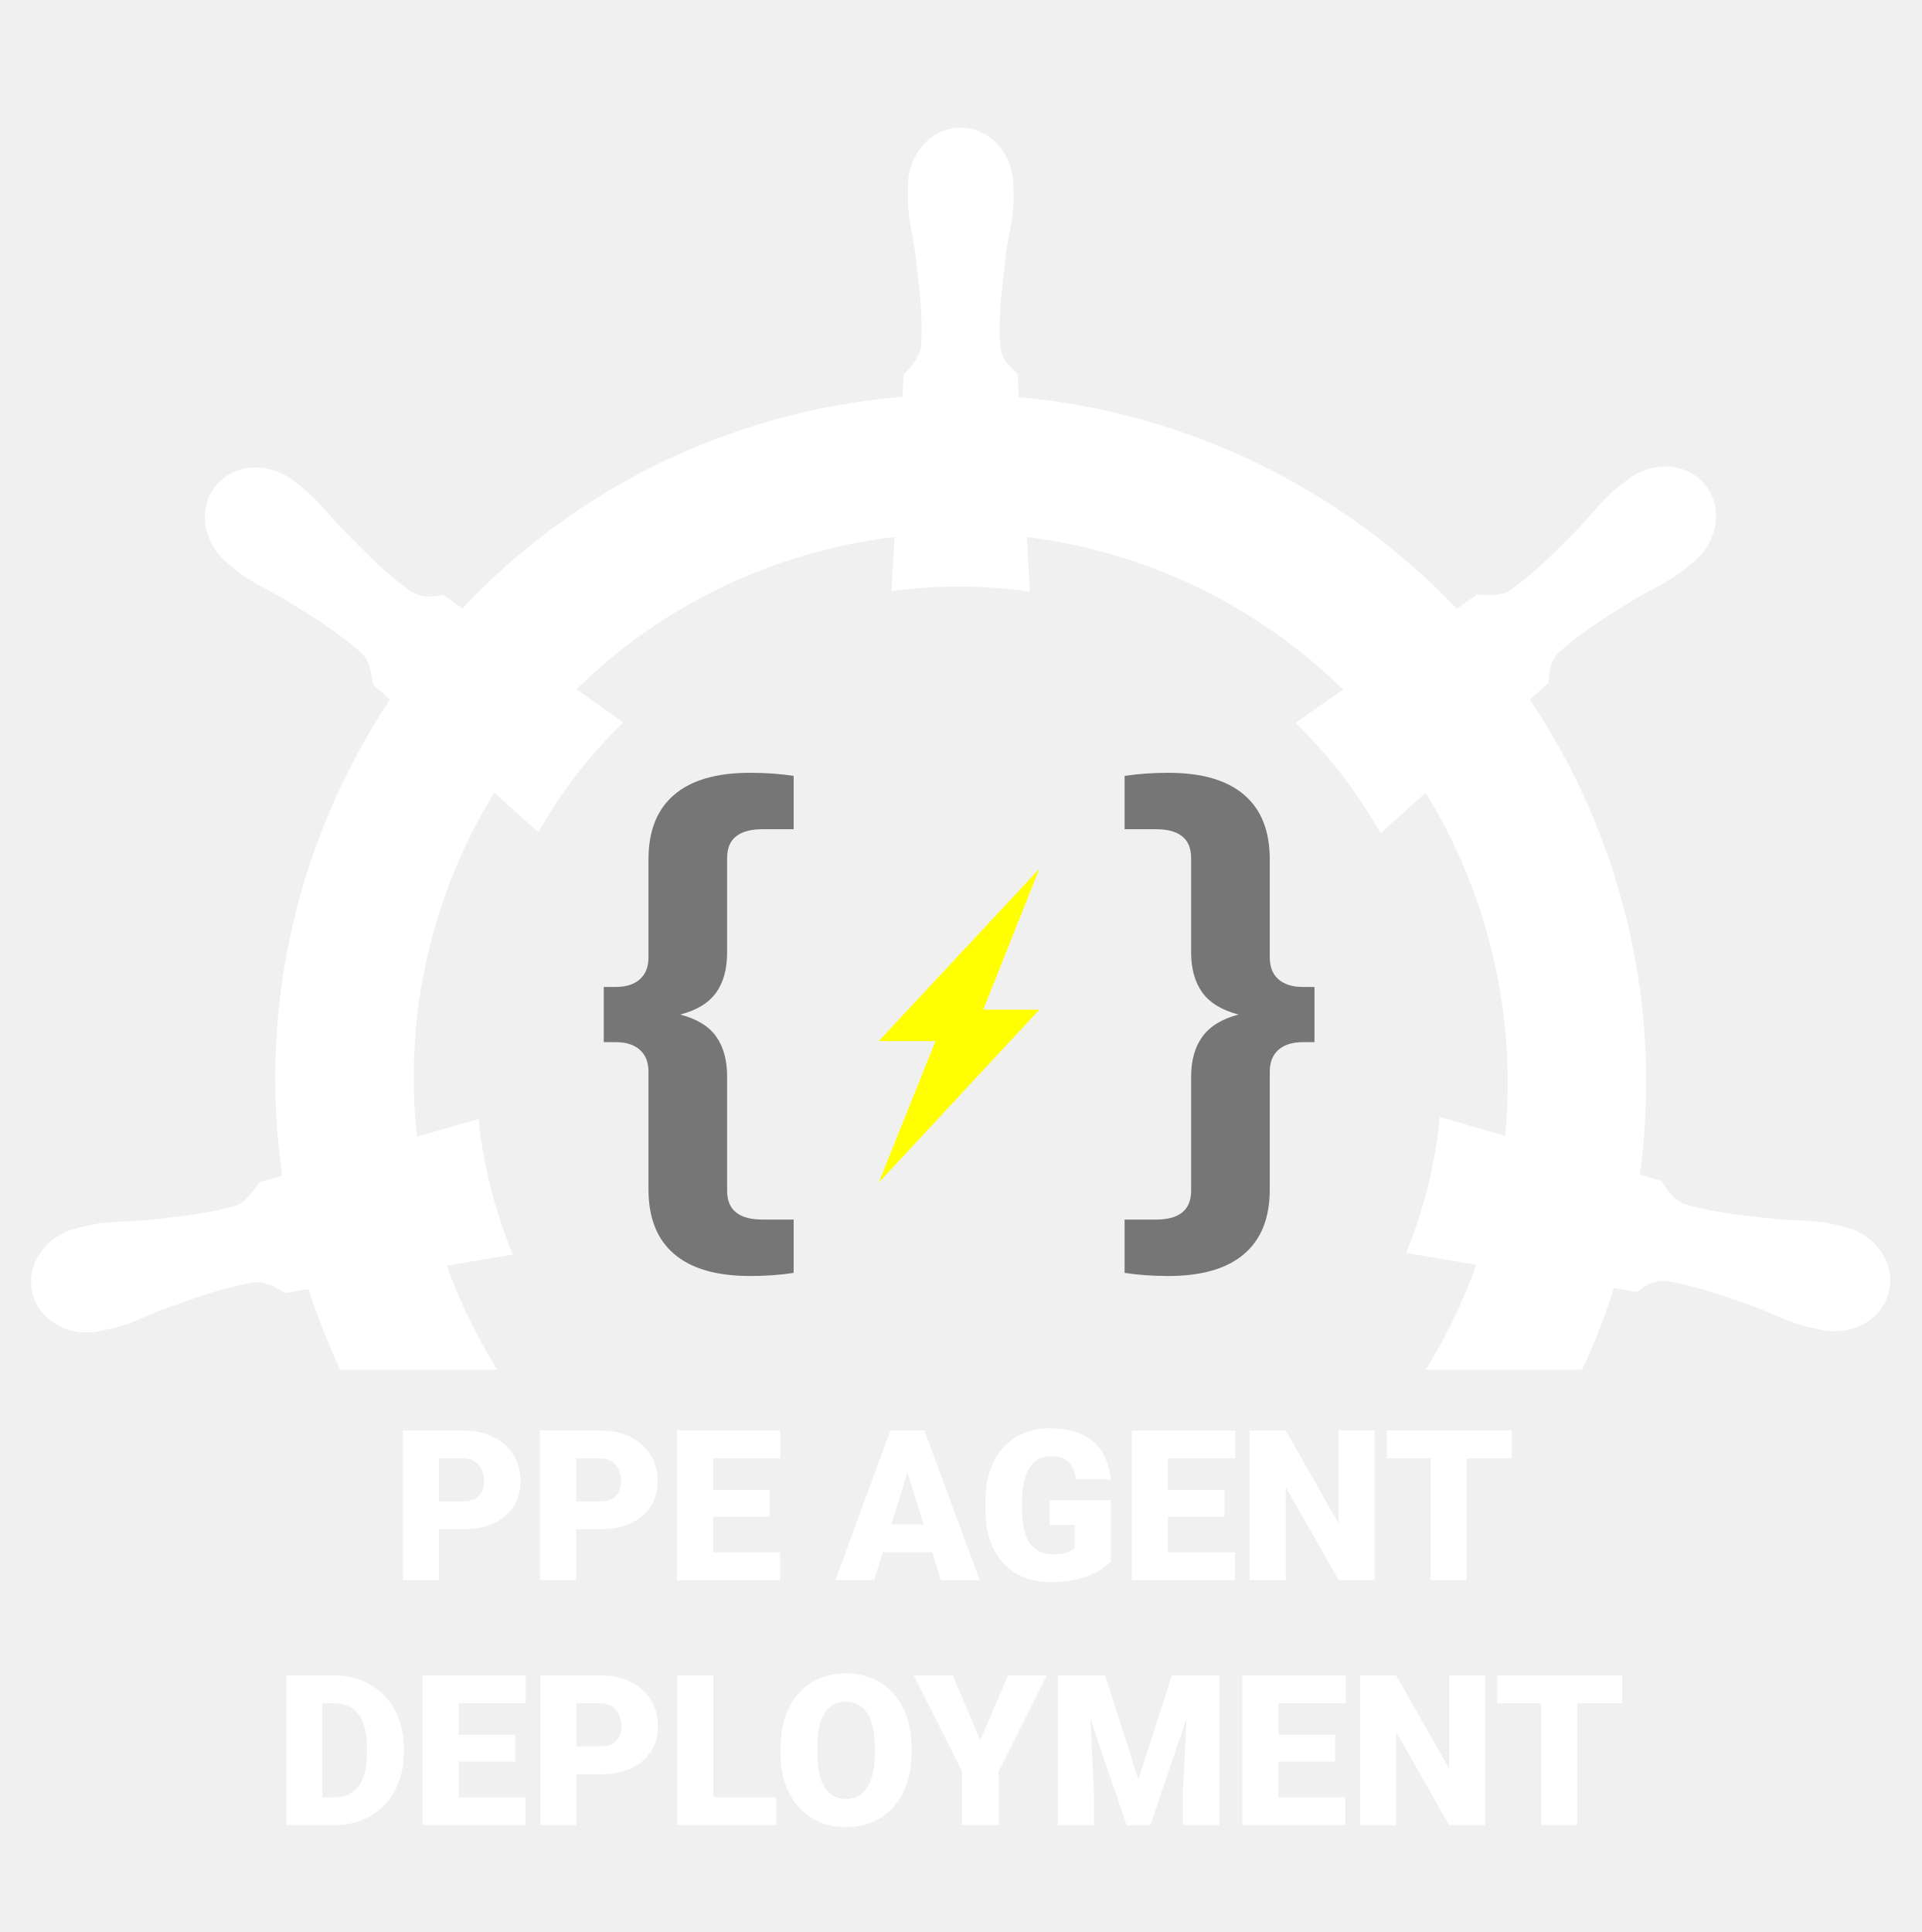
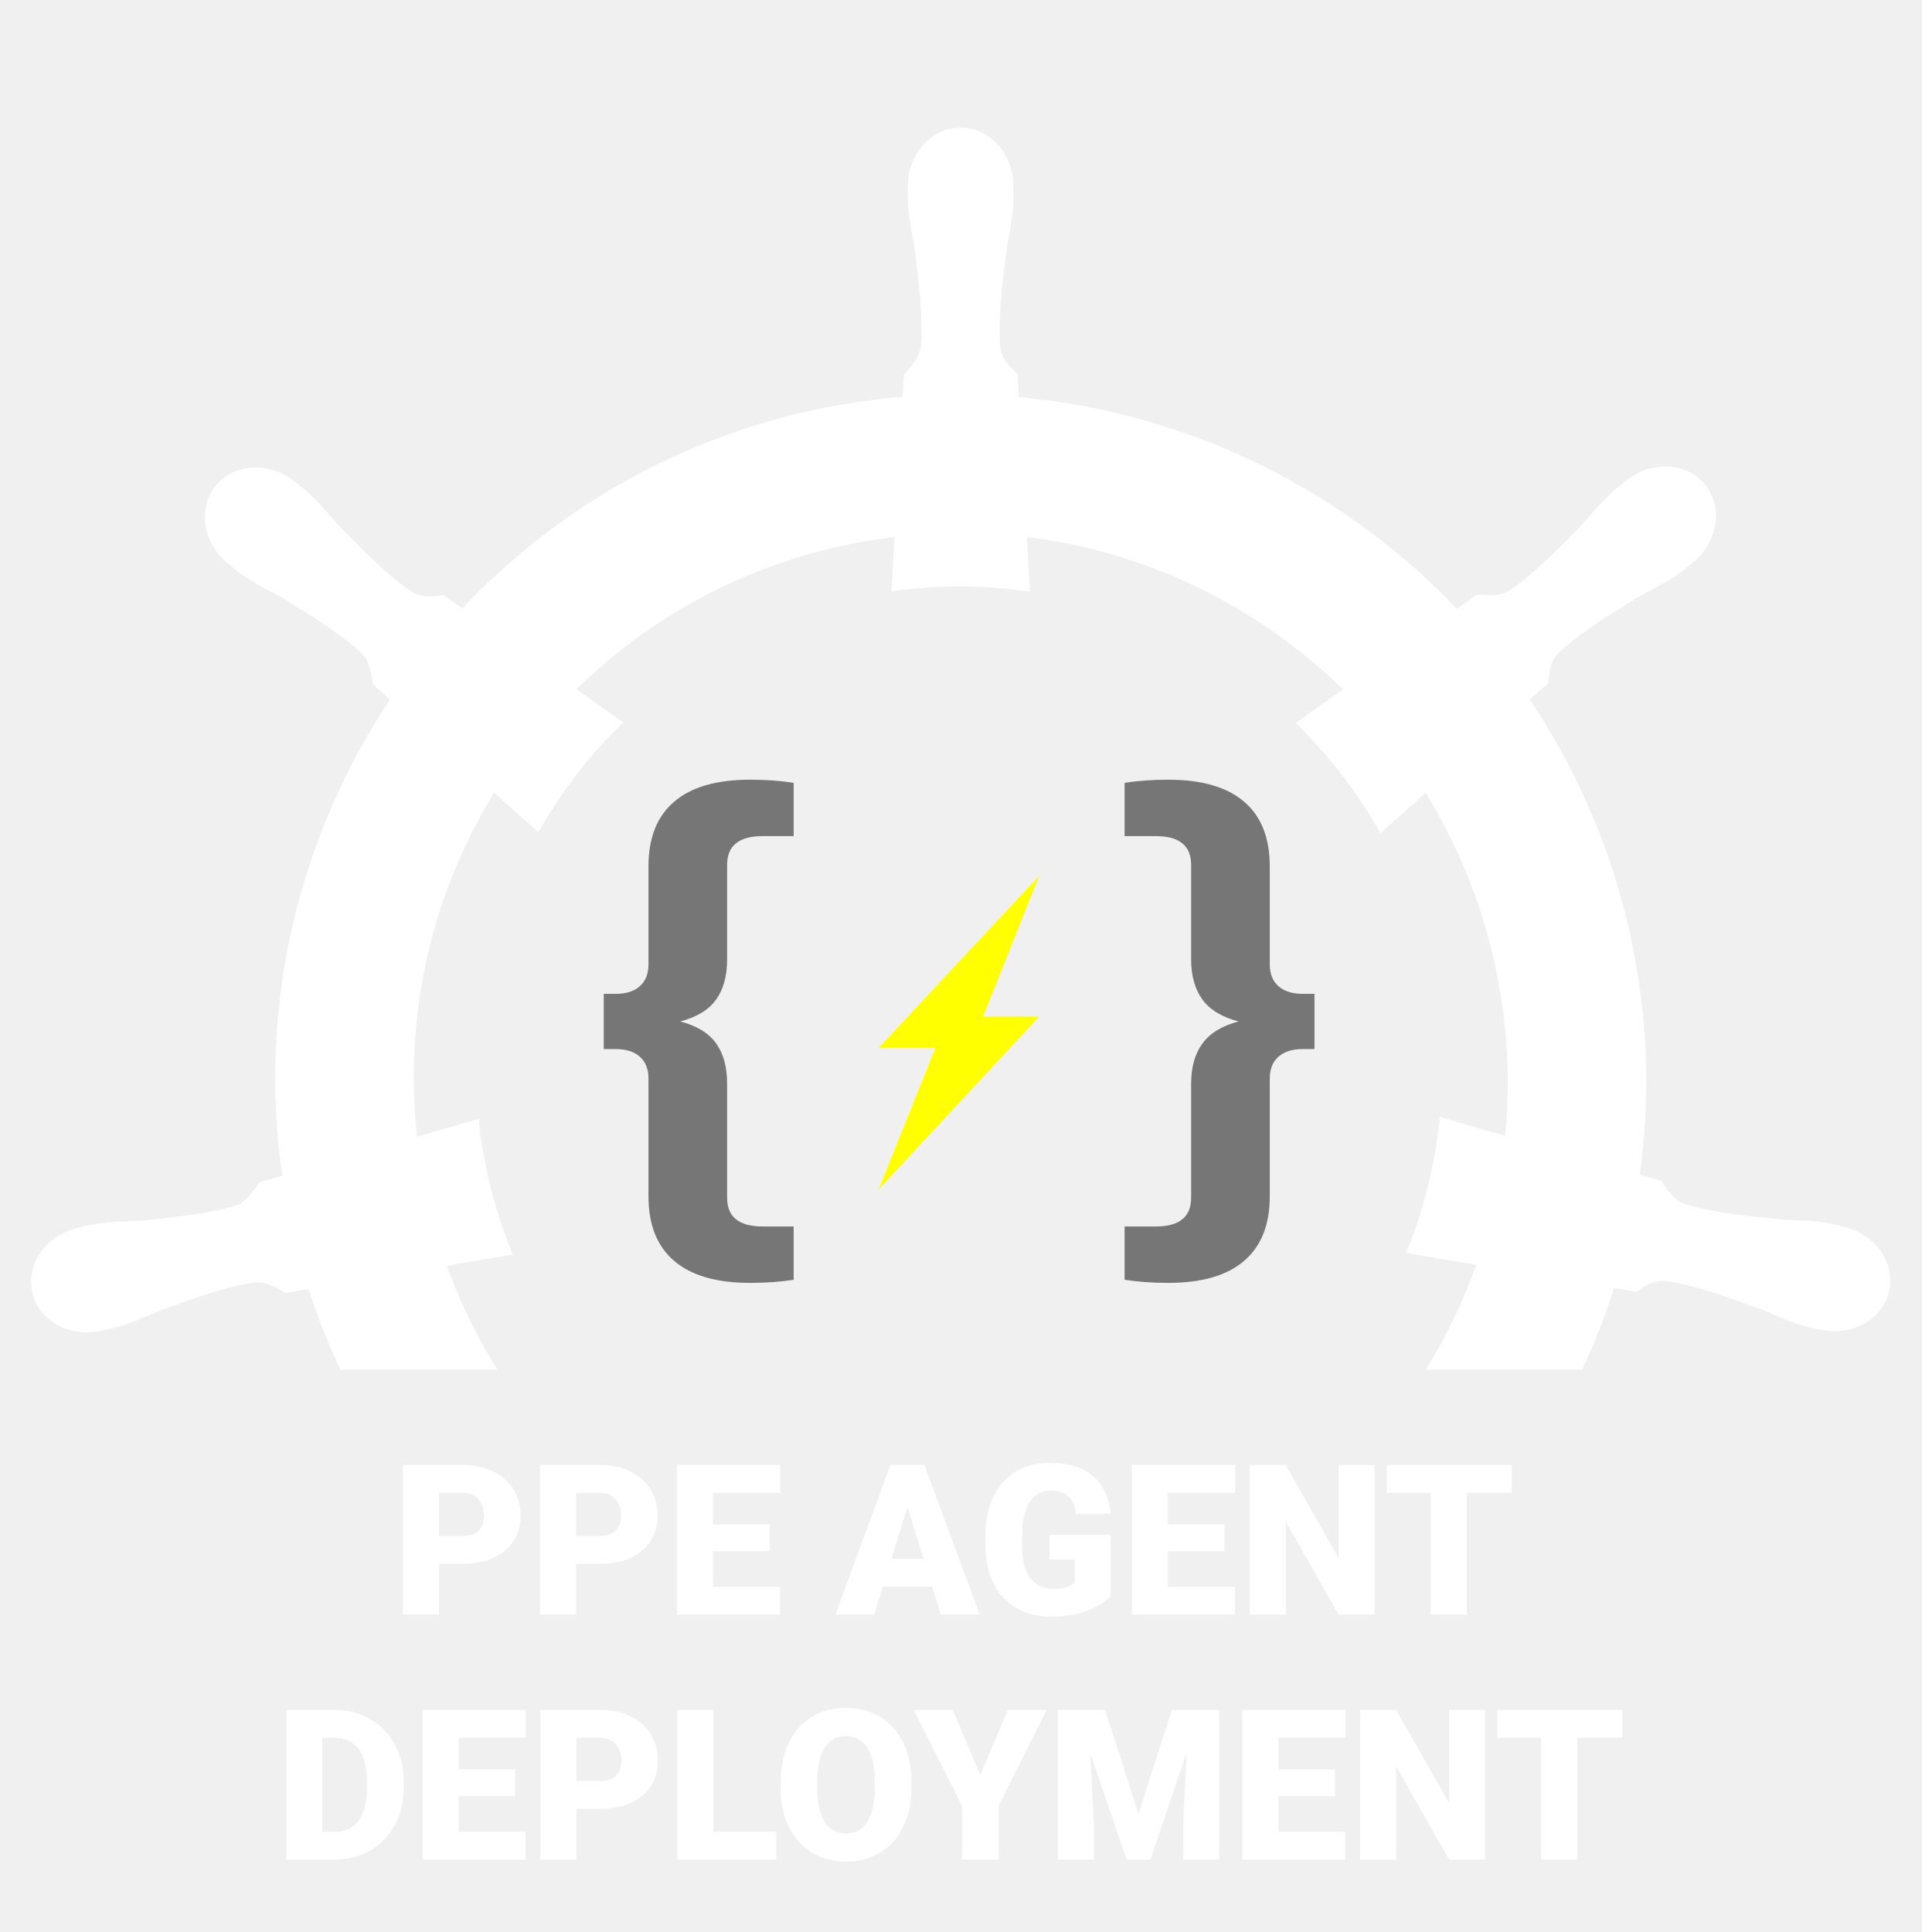
<svg xmlns="http://www.w3.org/2000/svg" width="557" height="560" viewBox="0 0 557 560" fill="none">
  <g clip-path="url(#clip0_45_234)">
-     <path d="M210.755 276.051C210.755 280.876 209.689 284.773 207.555 287.742C205.421 290.711 201.96 292.821 197.172 294.074C201.96 295.327 205.421 297.437 207.555 300.406C209.689 303.375 210.755 307.272 210.755 312.097V345.081C210.755 347.957 211.614 350.068 213.332 351.414C215.049 352.805 217.625 353.501 221.061 353.501H230.038V368.949C226.239 369.552 222.023 369.854 217.391 369.854C207.659 369.854 200.32 367.72 195.376 363.452C190.432 359.23 187.959 352.991 187.959 344.733V310.636C187.959 307.899 187.127 305.788 185.461 304.303C183.796 302.819 181.48 302.076 178.513 302.076H175V286.071H178.513C181.48 286.071 183.796 285.329 185.461 283.845C187.127 282.36 187.959 280.249 187.959 277.512V249.121C187.959 240.863 190.432 234.624 195.376 230.402C200.32 226.134 207.659 224 217.391 224C222.023 224 226.239 224.302 230.038 224.905V240.353H221.061C217.625 240.353 215.049 241.049 213.332 242.441C211.614 243.786 210.755 245.897 210.755 248.773V276.051Z" fill="#767677" />
-     <path d="M381 286.071V302.076H377.565C374.598 302.076 372.256 302.819 370.539 304.303C368.873 305.788 368.041 307.899 368.041 310.636V344.733C368.041 352.991 365.568 359.23 360.624 363.452C355.68 367.72 348.341 369.854 338.609 369.854C334.081 369.854 329.865 369.552 325.962 368.949V353.501H335.018C338.453 353.501 341.003 352.805 342.668 351.414C344.386 350.068 345.245 347.957 345.245 345.081V312.097C345.245 307.319 346.338 303.445 348.523 300.476C350.709 297.461 354.196 295.327 358.985 294.074C354.196 292.821 350.709 290.711 348.523 287.742C346.338 284.726 345.245 280.829 345.245 276.051V248.773C345.245 245.897 344.386 243.786 342.668 242.441C341.003 241.049 338.453 240.353 335.018 240.353H325.962V224.905C329.865 224.302 334.081 224 338.609 224C348.341 224 355.68 226.134 360.624 230.402C365.568 234.624 368.041 240.863 368.041 249.121V277.512C368.041 280.249 368.873 282.36 370.539 283.845C372.256 285.329 374.598 286.071 377.565 286.071H381Z" fill="#767677" />
-     <path d="M254.693 301.759L301.262 251.818L284.991 292.662H301.262L254.693 342.788L271.151 301.759H254.693Z" fill="#FFFF00" />
+     <path d="M210.755 278.051C210.755 282.876 209.689 286.773 207.555 289.742C205.421 292.711 201.96 294.821 197.172 296.074C201.96 297.327 205.421 299.437 207.555 302.406C209.689 305.375 210.755 309.272 210.755 314.097V347.081C210.755 349.957 211.614 352.068 213.332 353.414C215.049 354.805 217.625 355.501 221.061 355.501H230.038V370.949C226.239 371.552 222.023 371.854 217.391 371.854C207.659 371.854 200.32 369.72 195.376 365.452C190.432 361.23 187.959 354.991 187.959 346.733V312.636C187.959 309.899 187.127 307.788 185.461 306.303C183.796 304.819 181.48 304.076 178.513 304.076H175V288.071H178.513C181.48 288.071 183.796 287.329 185.461 285.845C187.127 284.36 187.959 282.249 187.959 279.512V251.121C187.959 242.863 190.432 236.624 195.376 232.402C200.32 228.134 207.659 226 217.391 226C222.023 226 226.239 226.302 230.038 226.905V242.353H221.061C217.625 242.353 215.049 243.049 213.332 244.441C211.614 245.786 210.755 247.897 210.755 250.773V278.051Z" fill="#767677" />
+     <path d="M381 288.071V304.076H377.565C374.598 304.076 372.256 304.819 370.539 306.303C368.873 307.788 368.041 309.899 368.041 312.636V346.733C368.041 354.991 365.568 361.23 360.624 365.452C355.68 369.72 348.341 371.854 338.609 371.854C334.081 371.854 329.865 371.552 325.962 370.949V355.501H335.018C338.453 355.501 341.003 354.805 342.668 353.414C344.386 352.068 345.245 349.957 345.245 347.081V314.097C345.245 309.319 346.338 305.445 348.523 302.476C350.709 299.461 354.196 297.327 358.985 296.074C354.196 294.821 350.709 292.711 348.523 289.742C346.338 286.726 345.245 282.829 345.245 278.051V250.773C345.245 247.897 344.386 245.786 342.668 244.441C341.003 243.049 338.453 242.353 335.018 242.353H325.962V226.905C329.865 226.302 334.081 226 338.609 226C348.341 226 355.68 228.134 360.624 232.402C365.568 236.624 368.041 242.863 368.041 251.121V279.512C368.041 282.249 368.873 284.36 370.539 285.845C372.256 287.329 374.598 288.071 377.565 288.071H381Z" fill="#767677" />
+     <path d="M254.693 303.759L301.262 253.818L284.991 294.662H301.262L254.693 344.788L271.151 303.759H254.693Z" fill="#FFFF00" />
    <path fill-rule="evenodd" clip-rule="evenodd" d="M263.136 53.995C263.135 44.61 269.984 37.001 278.432 37C286.879 37 293.726 44.61 293.727 53.995C293.729 54.465 293.74 54.991 293.75 55.529C293.769 56.517 293.79 57.546 293.76 58.342C293.627 61.917 293.068 64.937 292.498 68.012C292.205 69.595 291.91 71.192 291.668 72.887L291.57 73.7C290.326 84.012 289.288 92.62 289.936 100.635C290.458 104.188 292.321 105.886 294.102 107.509C294.384 107.766 294.664 108.022 294.936 108.282C294.982 109.392 295.16 113.075 295.296 115.114C343.93 119.434 389.097 141.675 422.271 176.46L428.088 172.309C428.32 172.323 428.586 172.343 428.878 172.366C431.064 172.534 434.754 172.819 437.37 171.297C444.052 166.798 450.153 160.6 457.457 153.179L457.993 152.634C459.146 151.412 460.196 150.209 461.236 149.018C463.316 146.637 465.355 144.301 468.092 141.946C468.766 141.367 469.687 140.648 470.539 139.982C470.873 139.72 471.197 139.467 471.491 139.234C478.829 133.38 489.037 134.003 494.305 140.607C499.573 147.21 497.883 157.305 490.547 163.158C490.202 163.435 489.823 163.748 489.434 164.068C488.655 164.711 487.837 165.385 487.179 165.871C484.329 167.976 481.625 169.409 478.881 170.863C477.43 171.632 475.967 172.406 474.466 173.29C465.318 178.94 457.733 183.624 451.718 189.272C449.257 191.905 449.088 194.417 448.925 196.826C448.9 197.197 448.875 197.566 448.842 197.933C448.432 198.31 447.521 199.124 446.51 200.027C445.43 200.992 444.236 202.059 443.417 202.803C456.601 222.427 466.486 244.7 472.08 269.052C477.622 293.18 478.486 317.294 475.283 340.466L481.461 342.262C481.591 342.447 481.738 342.663 481.9 342.902C483.12 344.696 485.23 347.799 488.062 348.897C495.85 351.35 504.604 352.268 515.148 353.373L515.484 353.408C517.209 353.551 518.852 353.616 520.483 353.68C523.598 353.802 526.664 353.923 530.158 354.585C530.959 354.736 531.991 354.992 532.974 355.236C533.554 355.38 534.116 355.52 534.603 355.631C543.62 357.806 549.407 366.095 547.546 374.26C545.683 382.426 536.876 387.39 527.806 385.438C527.773 385.43 527.732 385.426 527.691 385.421C527.651 385.417 527.61 385.412 527.576 385.405C527.524 385.393 527.474 385.374 527.425 385.355C527.378 385.337 527.332 385.319 527.282 385.307C526.822 385.206 526.32 385.105 525.814 385.003C524.928 384.826 524.031 384.645 523.328 384.457C519.888 383.536 517.071 382.317 514.208 381.077C512.716 380.431 511.212 379.78 509.601 379.163L509.126 378.993C499.217 375.439 490.969 372.481 482.931 371.319C479.354 371.036 477.289 372.471 475.313 373.844C474.997 374.063 474.684 374.28 474.368 374.489C473.251 374.265 469.811 373.656 467.831 373.345C453.174 419.406 421.964 459.288 379.652 484.272C379.887 484.839 380.174 485.612 380.476 486.421C381.111 488.128 381.808 489.999 382.201 490.449C382.067 490.805 381.924 491.159 381.781 491.515C380.884 493.74 379.954 496.047 381.024 499.469C383.993 507.169 388.797 514.695 394.588 523.754C395.546 525.184 396.512 526.502 397.47 527.807C399.314 530.321 401.126 532.792 402.792 535.945C403.208 536.733 403.718 537.812 404.186 538.802C404.399 539.252 404.603 539.684 404.786 540.062C408.718 548.473 405.832 558.16 398.281 561.797C390.671 565.463 381.208 561.591 377.135 553.135C376.962 552.78 376.769 552.39 376.569 551.987C376.095 551.033 375.586 550.009 375.239 549.213C373.804 545.926 372.989 542.95 372.16 539.92C371.736 538.374 371.309 536.814 370.794 535.193L370.645 534.754C367.239 524.775 364.411 516.49 360.303 509.471C358.281 506.481 355.862 505.754 353.545 505.057C353.191 504.95 352.839 504.845 352.492 504.732C352.24 504.299 351.634 503.201 350.973 502.003C350.357 500.886 349.693 499.682 349.223 498.849C340.668 502.087 331.898 504.73 322.978 506.759C283.29 515.77 243.559 512.113 208.064 498.489L204.6 504.764C202.021 505.454 199.535 506.155 198.008 507.975C194.093 512.645 191.832 519.301 189.429 526.372C188.412 529.365 187.37 532.431 186.166 535.454C185.644 537.101 185.215 538.683 184.791 540.252C183.977 543.257 183.178 546.213 181.754 549.475C181.425 550.229 180.946 551.183 180.492 552.091C180.268 552.537 180.05 552.972 179.859 553.366C179.857 553.37 179.858 553.375 179.859 553.381C179.86 553.386 179.861 553.392 179.859 553.397C179.855 553.403 179.849 553.408 179.842 553.414C179.835 553.419 179.828 553.424 179.825 553.43C175.743 561.858 166.312 565.716 158.712 562.059C151.161 558.422 148.277 548.735 152.208 540.324C152.422 539.881 152.661 539.365 152.907 538.832C153.334 537.907 153.785 536.933 154.169 536.206C155.841 533.04 157.662 530.547 159.514 528.013C160.464 526.712 161.422 525.401 162.373 523.982C168.164 514.923 173.249 506.796 176.217 499.099C176.964 496.54 175.859 493.038 174.857 490.449L177.636 483.782C136.921 459.656 104.766 421.208 89.424 373.638L82.756 374.783C82.555 374.67 82.33 374.54 82.086 374.398C80.161 373.281 76.99 371.441 73.965 371.677C65.923 372.841 57.673 375.8 47.759 379.355L47.295 379.521C45.711 380.129 44.231 380.765 42.764 381.395C39.875 382.636 37.039 383.855 33.568 384.784C32.781 384.995 31.752 385.212 30.768 385.419C30.369 385.503 29.977 385.586 29.613 385.666C29.564 385.678 29.517 385.696 29.471 385.714C29.422 385.733 29.372 385.752 29.32 385.764C29.285 385.772 29.245 385.776 29.205 385.78C29.164 385.785 29.123 385.789 29.09 385.797C20.021 387.751 11.215 382.786 9.349 374.62C7.485 366.454 13.276 358.168 22.291 355.99C22.326 355.982 22.366 355.969 22.407 355.957C22.446 355.945 22.486 355.932 22.52 355.925L22.651 355.891C23.043 355.799 23.467 355.696 23.901 355.59C24.887 355.35 25.923 355.098 26.736 354.944C30.225 354.283 33.288 354.163 36.397 354.04C38.033 353.976 39.682 353.911 41.412 353.767L41.768 353.73C52.302 352.625 61.05 351.708 68.832 349.257C71.039 348.352 73.159 345.566 74.788 343.426C75.002 343.145 75.207 342.875 75.403 342.622L81.809 340.76C74.631 291.052 86.776 242.266 113.02 202.77L108.118 198.391C108.084 198.182 108.049 197.943 108.01 197.68C107.693 195.54 107.138 191.796 105.046 189.566C99.033 183.919 91.452 179.237 82.308 173.59L82.298 173.584C80.809 172.708 79.362 171.939 77.929 171.176C75.181 169.715 72.48 168.279 69.617 166.165C68.953 165.674 68.13 164.997 67.346 164.352C67.037 164.097 66.733 163.847 66.448 163.616C66.412 163.588 66.376 163.563 66.339 163.539C66.299 163.511 66.258 163.483 66.218 163.452C58.88 157.601 57.193 147.505 62.46 140.901C65.422 137.186 69.948 135.347 74.651 135.508C78.308 135.633 82.094 136.968 85.305 139.527C85.591 139.754 85.905 139.999 86.23 140.253C87.091 140.926 88.027 141.658 88.704 142.24C91.421 144.577 93.435 146.895 95.489 149.258C96.539 150.467 97.6 151.687 98.77 152.928L99.033 153.195C106.459 160.738 112.628 167.004 119.394 171.557C122.513 173.374 125.003 172.981 127.391 172.604C127.756 172.546 128.118 172.489 128.48 172.44C130.304 173.771 132.145 175.079 134.004 176.362C160.038 148.74 194.233 128.282 233.95 119.264C243.055 117.201 252.295 115.781 261.599 115.015L261.959 108.544C263.995 106.572 266.28 103.736 266.927 100.635C267.587 92.463 266.528 83.675 265.252 73.093L265.228 72.887C264.986 71.192 264.69 69.595 264.397 68.012C263.828 64.936 263.268 61.916 263.136 58.342C263.108 57.583 263.127 56.624 263.147 55.685C263.155 55.252 263.164 54.823 263.168 54.42C263.167 54.353 263.159 54.287 263.152 54.221C263.144 54.147 263.136 54.072 263.136 53.995ZM258.389 171.363L259.279 155.641C253.798 156.298 248.355 157.237 242.97 158.452C213.163 165.219 187.3 179.914 167.079 199.796L180.633 209.404C170.988 218.741 162.681 229.453 156.03 241.224L143.221 229.767C125.392 258.811 116.946 293.646 120.865 329.483L138.724 324.329C140.126 338.117 143.529 351.314 148.637 363.624L129.494 366.873C141.679 400.591 164.461 428.071 193.063 446.425L201.098 427.006C212.394 434.446 224.832 440.293 238.092 444.23L227.641 463.126C254.512 472.282 284.188 474.33 313.959 467.571C319.214 466.382 324.406 464.931 329.516 463.223L318.848 443.947C332.082 439.917 344.485 433.978 355.737 426.452L364.127 446.718C393.93 427.732 416.236 399.362 427.892 366.611L407.549 363.172C412.623 350.825 415.982 337.592 417.331 323.77L436.259 329.222C437.898 312.525 436.9 295.249 432.926 277.942C428.902 260.424 422.143 244.266 413.218 229.798L400.132 241.51C393.491 229.694 385.185 218.939 375.532 209.563L389.261 199.829C364.6 175.679 332.416 159.921 297.617 155.641L298.516 171.493C291.82 170.509 284.969 170 278 170C271.344 170 264.797 170.464 258.389 171.363Z" fill="white" />
  </g>
-   <path d="M134.08 443.286H123.298V435.214H134.08C135.549 435.214 136.741 434.966 137.654 434.47C138.568 433.973 139.233 433.288 139.65 432.415C140.087 431.521 140.305 430.518 140.305 429.406C140.305 428.215 140.087 427.113 139.65 426.1C139.233 425.087 138.568 424.273 137.654 423.658C136.741 423.022 135.549 422.705 134.08 422.705H127.229V458H116.775V414.633H134.08C137.555 414.633 140.543 415.268 143.045 416.539C145.567 417.81 147.503 419.557 148.854 421.781C150.204 423.985 150.879 426.507 150.879 429.347C150.879 432.146 150.204 434.589 148.854 436.674C147.503 438.759 145.567 440.387 143.045 441.559C140.543 442.71 137.555 443.286 134.08 443.286ZM173.813 443.286H163.031V435.214H173.813C175.283 435.214 176.474 434.966 177.388 434.47C178.301 433.973 178.966 433.288 179.383 432.415C179.82 431.521 180.039 430.518 180.039 429.406C180.039 428.215 179.82 427.113 179.383 426.1C178.966 425.087 178.301 424.273 177.388 423.658C176.474 423.022 175.283 422.705 173.813 422.705H166.963V458H156.508V414.633H173.813C177.288 414.633 180.277 415.268 182.779 416.539C185.301 417.81 187.237 419.557 188.587 421.781C189.937 423.985 190.612 426.507 190.612 429.347C190.612 432.146 189.937 434.589 188.587 436.674C187.237 438.759 185.301 440.387 182.779 441.559C180.277 442.71 177.288 443.286 173.813 443.286ZM226.086 449.958V458H202.973V449.958H226.086ZM206.696 414.633V458H196.242V414.633H206.696ZM223.108 431.849V439.623H202.973V431.849H223.108ZM226.176 414.633V422.705H202.973V414.633H226.176ZM263.943 423.747L253.37 458H242.141L258.076 414.633H265.194L263.943 423.747ZM272.7 458L262.097 423.747L260.727 414.633H267.935L283.959 458H272.7ZM272.283 441.827V449.898H250.034V441.827H272.283ZM321.965 434.827V452.639C321.23 453.453 320.098 454.326 318.569 455.26C317.06 456.173 315.154 456.958 312.851 457.613C310.547 458.268 307.837 458.596 304.719 458.596C301.84 458.596 299.229 458.139 296.886 457.226C294.543 456.292 292.527 454.932 290.839 453.145C289.171 451.338 287.881 449.134 286.967 446.533C286.074 443.912 285.627 440.913 285.627 437.538V435.125C285.627 431.749 286.084 428.751 286.997 426.13C287.91 423.509 289.191 421.305 290.839 419.518C292.507 417.711 294.463 416.34 296.707 415.407C298.971 414.474 301.453 414.007 304.153 414.007C308.145 414.007 311.391 414.643 313.893 415.914C316.395 417.165 318.291 418.902 319.582 421.126C320.873 423.33 321.657 425.882 321.935 428.781H311.897C311.699 427.351 311.322 426.14 310.766 425.147C310.229 424.134 309.455 423.37 308.442 422.854C307.43 422.317 306.119 422.049 304.511 422.049C303.26 422.049 302.118 422.317 301.085 422.854C300.073 423.39 299.209 424.204 298.494 425.296C297.779 426.368 297.223 427.718 296.826 429.347C296.449 430.975 296.26 432.881 296.26 435.065V437.538C296.26 439.702 296.439 441.598 296.796 443.227C297.174 444.855 297.73 446.215 298.464 447.307C299.219 448.379 300.172 449.194 301.324 449.75C302.495 450.286 303.875 450.554 305.464 450.554C306.576 450.554 307.529 450.464 308.323 450.286C309.118 450.087 309.773 449.849 310.289 449.571C310.825 449.273 311.232 448.995 311.51 448.737V442.005H304.243V434.827H321.965ZM357.916 449.958V458H334.802V449.958H357.916ZM338.525 414.633V458H328.071V414.633H338.525ZM354.937 431.849V439.623H334.802V431.849H354.937ZM358.005 414.633V422.705H334.802V414.633H358.005ZM398.423 414.633V458H387.999L372.659 431.015V458H362.205V414.633H372.659L387.999 441.618V414.633H398.423ZM425.141 414.633V458H414.686V414.633H425.141ZM438.187 414.633V422.705H401.938V414.633H438.187ZM97.057 529H87.436L87.496 520.958H97.057C99.043 520.958 100.721 520.481 102.091 519.528C103.481 518.575 104.533 517.155 105.248 515.269C105.983 513.363 106.35 511.02 106.35 508.24V506.363C106.35 504.278 106.142 502.451 105.725 500.883C105.327 499.294 104.732 497.974 103.938 496.921C103.143 495.849 102.15 495.045 100.959 494.509C99.787 493.973 98.437 493.705 96.908 493.705H87.258V485.633H96.908C99.847 485.633 102.538 486.139 104.98 487.152C107.442 488.145 109.567 489.574 111.354 491.441C113.161 493.288 114.551 495.482 115.524 498.023C116.517 500.545 117.013 503.345 117.013 506.423V508.24C117.013 511.298 116.517 514.097 115.524 516.639C114.551 519.181 113.171 521.375 111.384 523.222C109.597 525.068 107.482 526.498 105.04 527.511C102.617 528.504 99.956 529 97.057 529ZM93.423 485.633V529H82.969V485.633H93.423ZM152.309 520.958V529H129.195V520.958H152.309ZM132.918 485.633V529H122.464V485.633H132.918ZM149.33 502.849V510.623H129.195V502.849H149.33ZM152.398 485.633V493.705H129.195V485.633H152.398ZM173.903 514.286H163.121V506.214H173.903C175.372 506.214 176.564 505.966 177.477 505.47C178.39 504.973 179.056 504.288 179.473 503.415C179.91 502.521 180.128 501.518 180.128 500.406C180.128 499.215 179.91 498.113 179.473 497.1C179.056 496.087 178.39 495.273 177.477 494.658C176.564 494.022 175.372 493.705 173.903 493.705H167.052V529H156.598V485.633H173.903C177.378 485.633 180.366 486.268 182.868 487.539C185.39 488.81 187.326 490.557 188.676 492.781C190.027 494.985 190.702 497.507 190.702 500.347C190.702 503.146 190.027 505.589 188.676 507.674C187.326 509.759 185.39 511.387 182.868 512.559C180.366 513.71 177.378 514.286 173.903 514.286ZM224.984 520.958V529H203.062V520.958H224.984ZM206.786 485.633V529H196.331V485.633H206.786ZM264.182 506.453V508.21C264.182 511.526 263.715 514.505 262.782 517.146C261.868 519.767 260.568 522.01 258.88 523.877C257.192 525.724 255.196 527.143 252.893 528.136C250.59 529.109 248.048 529.596 245.268 529.596C242.468 529.596 239.907 529.109 237.583 528.136C235.28 527.143 233.275 525.724 231.567 523.877C229.879 522.01 228.569 519.767 227.635 517.146C226.722 514.505 226.265 511.526 226.265 508.21V506.453C226.265 503.137 226.722 500.158 227.635 497.517C228.569 494.876 229.869 492.632 231.537 490.786C233.225 488.919 235.221 487.499 237.524 486.526C239.847 485.534 242.409 485.037 245.208 485.037C247.988 485.037 250.53 485.534 252.833 486.526C255.157 487.499 257.162 488.919 258.85 490.786C260.538 492.632 261.848 494.876 262.782 497.517C263.715 500.158 264.182 503.137 264.182 506.453ZM253.578 508.21V506.393C253.578 504.249 253.389 502.362 253.012 500.734C252.655 499.086 252.119 497.706 251.404 496.594C250.689 495.482 249.805 494.648 248.753 494.092C247.72 493.516 246.539 493.228 245.208 493.228C243.819 493.228 242.607 493.516 241.575 494.092C240.542 494.648 239.678 495.482 238.983 496.594C238.288 497.706 237.762 499.086 237.405 500.734C237.067 502.362 236.898 504.249 236.898 506.393V508.21C236.898 510.335 237.067 512.221 237.405 513.869C237.762 515.497 238.288 516.877 238.983 518.009C239.698 519.141 240.572 519.995 241.604 520.571C242.657 521.147 243.878 521.435 245.268 521.435C246.598 521.435 247.78 521.147 248.812 520.571C249.845 519.995 250.709 519.141 251.404 518.009C252.119 516.877 252.655 515.497 253.012 513.869C253.389 512.221 253.578 510.335 253.578 508.21ZM276.155 485.633L284.138 504.457L292.15 485.633H303.409L289.469 513.422V529H278.836V513.422L264.867 485.633H276.155ZM311.778 485.633H320.297L329.977 515.805L339.657 485.633H348.176L333.432 529H326.522L311.778 485.633ZM306.596 485.633H315.412L317.05 518.873V529H306.596V485.633ZM344.542 485.633H353.388V529H342.904V518.873L344.542 485.633ZM389.935 520.958V529H366.821V520.958H389.935ZM370.544 485.633V529H360.09V485.633H370.544ZM386.956 502.849V510.623H366.821V502.849H386.956ZM390.024 485.633V493.705H366.821V485.633H390.024ZM430.442 485.633V529H420.018L404.678 502.015V529H394.224V485.633H404.678L420.018 512.618V485.633H430.442ZM457.16 485.633V529H446.705V485.633H457.16ZM470.206 485.633V493.705H433.957V485.633H470.206Z" fill="white" />
+   <path d="M134.08 453.286H123.298V445.214H134.08C135.549 445.214 136.741 444.966 137.654 444.47C138.568 443.973 139.233 443.288 139.65 442.415C140.087 441.521 140.305 440.518 140.305 439.406C140.305 438.215 140.087 437.113 139.65 436.1C139.233 435.087 138.568 434.273 137.654 433.658C136.741 433.022 135.549 432.705 134.08 432.705H127.229V468H116.775V424.633H134.08C137.555 424.633 140.543 425.268 143.045 426.539C145.567 427.81 147.503 429.557 148.854 431.781C150.204 433.985 150.879 436.507 150.879 439.347C150.879 442.146 150.204 444.589 148.854 446.674C147.503 448.759 145.567 450.387 143.045 451.559C140.543 452.71 137.555 453.286 134.08 453.286ZM173.813 453.286H163.031V445.214H173.813C175.283 445.214 176.474 444.966 177.388 444.47C178.301 443.973 178.966 443.288 179.383 442.415C179.82 441.521 180.039 440.518 180.039 439.406C180.039 438.215 179.82 437.113 179.383 436.1C178.966 435.087 178.301 434.273 177.388 433.658C176.474 433.022 175.283 432.705 173.813 432.705H166.963V468H156.508V424.633H173.813C177.288 424.633 180.277 425.268 182.779 426.539C185.301 427.81 187.237 429.557 188.587 431.781C189.937 433.985 190.612 436.507 190.612 439.347C190.612 442.146 189.937 444.589 188.587 446.674C187.237 448.759 185.301 450.387 182.779 451.559C180.277 452.71 177.288 453.286 173.813 453.286ZM226.086 459.958V468H202.973V459.958H226.086ZM206.696 424.633V468H196.242V424.633H206.696ZM223.108 441.849V449.623H202.973V441.849H223.108ZM226.176 424.633V432.705H202.973V424.633H226.176ZM263.943 433.747L253.37 468H242.141L258.076 424.633H265.194L263.943 433.747ZM272.7 468L262.097 433.747L260.727 424.633H267.935L283.959 468H272.7ZM272.283 451.827V459.898H250.034V451.827H272.283ZM321.965 444.827V462.639C321.23 463.453 320.098 464.326 318.569 465.26C317.06 466.173 315.154 466.958 312.851 467.613C310.547 468.268 307.837 468.596 304.719 468.596C301.84 468.596 299.229 468.139 296.886 467.226C294.543 466.292 292.527 464.932 290.839 463.145C289.171 461.338 287.881 459.134 286.967 456.533C286.074 453.912 285.627 450.913 285.627 447.538V445.125C285.627 441.749 286.084 438.751 286.997 436.13C287.91 433.509 289.191 431.305 290.839 429.518C292.507 427.711 294.463 426.34 296.707 425.407C298.971 424.474 301.453 424.007 304.153 424.007C308.145 424.007 311.391 424.643 313.893 425.914C316.395 427.165 318.291 428.902 319.582 431.126C320.873 433.33 321.657 435.882 321.935 438.781H311.897C311.699 437.351 311.322 436.14 310.766 435.147C310.229 434.134 309.455 433.37 308.442 432.854C307.43 432.317 306.119 432.049 304.511 432.049C303.26 432.049 302.118 432.317 301.085 432.854C300.073 433.39 299.209 434.204 298.494 435.296C297.779 436.368 297.223 437.718 296.826 439.347C296.449 440.975 296.26 442.881 296.26 445.065V447.538C296.26 449.702 296.439 451.598 296.796 453.227C297.174 454.855 297.73 456.215 298.464 457.307C299.219 458.379 300.172 459.194 301.324 459.75C302.495 460.286 303.875 460.554 305.464 460.554C306.576 460.554 307.529 460.464 308.323 460.286C309.118 460.087 309.773 459.849 310.289 459.571C310.825 459.273 311.232 458.995 311.51 458.737V452.005H304.243V444.827H321.965ZM357.916 459.958V468H334.802V459.958H357.916ZM338.525 424.633V468H328.071V424.633H338.525ZM354.937 441.849V449.623H334.802V441.849H354.937ZM358.005 424.633V432.705H334.802V424.633H358.005ZM398.423 424.633V468H387.999L372.659 441.015V468H362.205V424.633H372.659L387.999 451.618V424.633H398.423ZM425.141 424.633V468H414.686V424.633H425.141ZM438.187 424.633V432.705H401.938V424.633H438.187ZM97.057 539H87.436L87.496 530.958H97.057C99.043 530.958 100.721 530.481 102.091 529.528C103.481 528.575 104.533 527.155 105.248 525.269C105.983 523.363 106.35 521.02 106.35 518.24V516.363C106.35 514.278 106.142 512.451 105.725 510.883C105.327 509.294 104.732 507.974 103.938 506.921C103.143 505.849 102.15 505.045 100.959 504.509C99.787 503.973 98.437 503.705 96.908 503.705H87.258V495.633H96.908C99.847 495.633 102.538 496.139 104.98 497.152C107.442 498.145 109.567 499.574 111.354 501.441C113.161 503.288 114.551 505.482 115.524 508.023C116.517 510.545 117.013 513.345 117.013 516.423V518.24C117.013 521.298 116.517 524.097 115.524 526.639C114.551 529.181 113.171 531.375 111.384 533.222C109.597 535.068 107.482 536.498 105.04 537.511C102.617 538.504 99.956 539 97.057 539ZM93.423 495.633V539H82.969V495.633H93.423ZM152.309 530.958V539H129.195V530.958H152.309ZM132.918 495.633V539H122.464V495.633H132.918ZM149.33 512.849V520.623H129.195V512.849H149.33ZM152.398 495.633V503.705H129.195V495.633H152.398ZM173.903 524.286H163.121V516.214H173.903C175.372 516.214 176.564 515.966 177.477 515.47C178.39 514.973 179.056 514.288 179.473 513.415C179.91 512.521 180.128 511.518 180.128 510.406C180.128 509.215 179.91 508.113 179.473 507.1C179.056 506.087 178.39 505.273 177.477 504.658C176.564 504.022 175.372 503.705 173.903 503.705H167.052V539H156.598V495.633H173.903C177.378 495.633 180.366 496.268 182.868 497.539C185.39 498.81 187.326 500.557 188.676 502.781C190.027 504.985 190.702 507.507 190.702 510.347C190.702 513.146 190.027 515.589 188.676 517.674C187.326 519.759 185.39 521.387 182.868 522.559C180.366 523.71 177.378 524.286 173.903 524.286ZM224.984 530.958V539H203.062V530.958H224.984ZM206.786 495.633V539H196.331V495.633H206.786ZM264.182 516.453V518.21C264.182 521.526 263.715 524.505 262.782 527.146C261.868 529.767 260.568 532.01 258.88 533.877C257.192 535.724 255.196 537.143 252.893 538.136C250.59 539.109 248.048 539.596 245.268 539.596C242.468 539.596 239.907 539.109 237.583 538.136C235.28 537.143 233.275 535.724 231.567 533.877C229.879 532.01 228.569 529.767 227.635 527.146C226.722 524.505 226.265 521.526 226.265 518.21V516.453C226.265 513.137 226.722 510.158 227.635 507.517C228.569 504.876 229.869 502.632 231.537 500.786C233.225 498.919 235.221 497.499 237.524 496.526C239.847 495.534 242.409 495.037 245.208 495.037C247.988 495.037 250.53 495.534 252.833 496.526C255.157 497.499 257.162 498.919 258.85 500.786C260.538 502.632 261.848 504.876 262.782 507.517C263.715 510.158 264.182 513.137 264.182 516.453ZM253.578 518.21V516.393C253.578 514.249 253.389 512.362 253.012 510.734C252.655 509.086 252.119 507.706 251.404 506.594C250.689 505.482 249.805 504.648 248.753 504.092C247.72 503.516 246.539 503.228 245.208 503.228C243.819 503.228 242.607 503.516 241.575 504.092C240.542 504.648 239.678 505.482 238.983 506.594C238.288 507.706 237.762 509.086 237.405 510.734C237.067 512.362 236.898 514.249 236.898 516.393V518.21C236.898 520.335 237.067 522.221 237.405 523.869C237.762 525.497 238.288 526.877 238.983 528.009C239.698 529.141 240.572 529.995 241.604 530.571C242.657 531.147 243.878 531.435 245.268 531.435C246.598 531.435 247.78 531.147 248.812 530.571C249.845 529.995 250.709 529.141 251.404 528.009C252.119 526.877 252.655 525.497 253.012 523.869C253.389 522.221 253.578 520.335 253.578 518.21ZM276.155 495.633L284.138 514.457L292.15 495.633H303.409L289.469 523.422V539H278.836V523.422L264.867 495.633H276.155ZM311.778 495.633H320.297L329.977 525.805L339.657 495.633H348.176L333.432 539H326.522L311.778 495.633ZM306.596 495.633H315.412L317.05 528.873V539H306.596V495.633ZM344.542 495.633H353.388V539H342.904V528.873L344.542 495.633ZM389.935 530.958V539H366.821V530.958H389.935ZM370.544 495.633V539H360.09V495.633H370.544ZM386.956 512.849V520.623H366.821V512.849H386.956ZM390.024 495.633V503.705H366.821V495.633H390.024ZM430.442 495.633V539H420.018L404.678 512.015V539H394.224V495.633H404.678L420.018 522.618V495.633H430.442ZM457.16 495.633V539H446.705V495.633H457.16ZM470.206 495.633V503.705H433.957V495.633H470.206Z" fill="white" />
  <defs>
    <clipPath id="clip0_45_234">
      <rect width="551" height="397" fill="white" transform="translate(5)" />
    </clipPath>
  </defs>
</svg>
